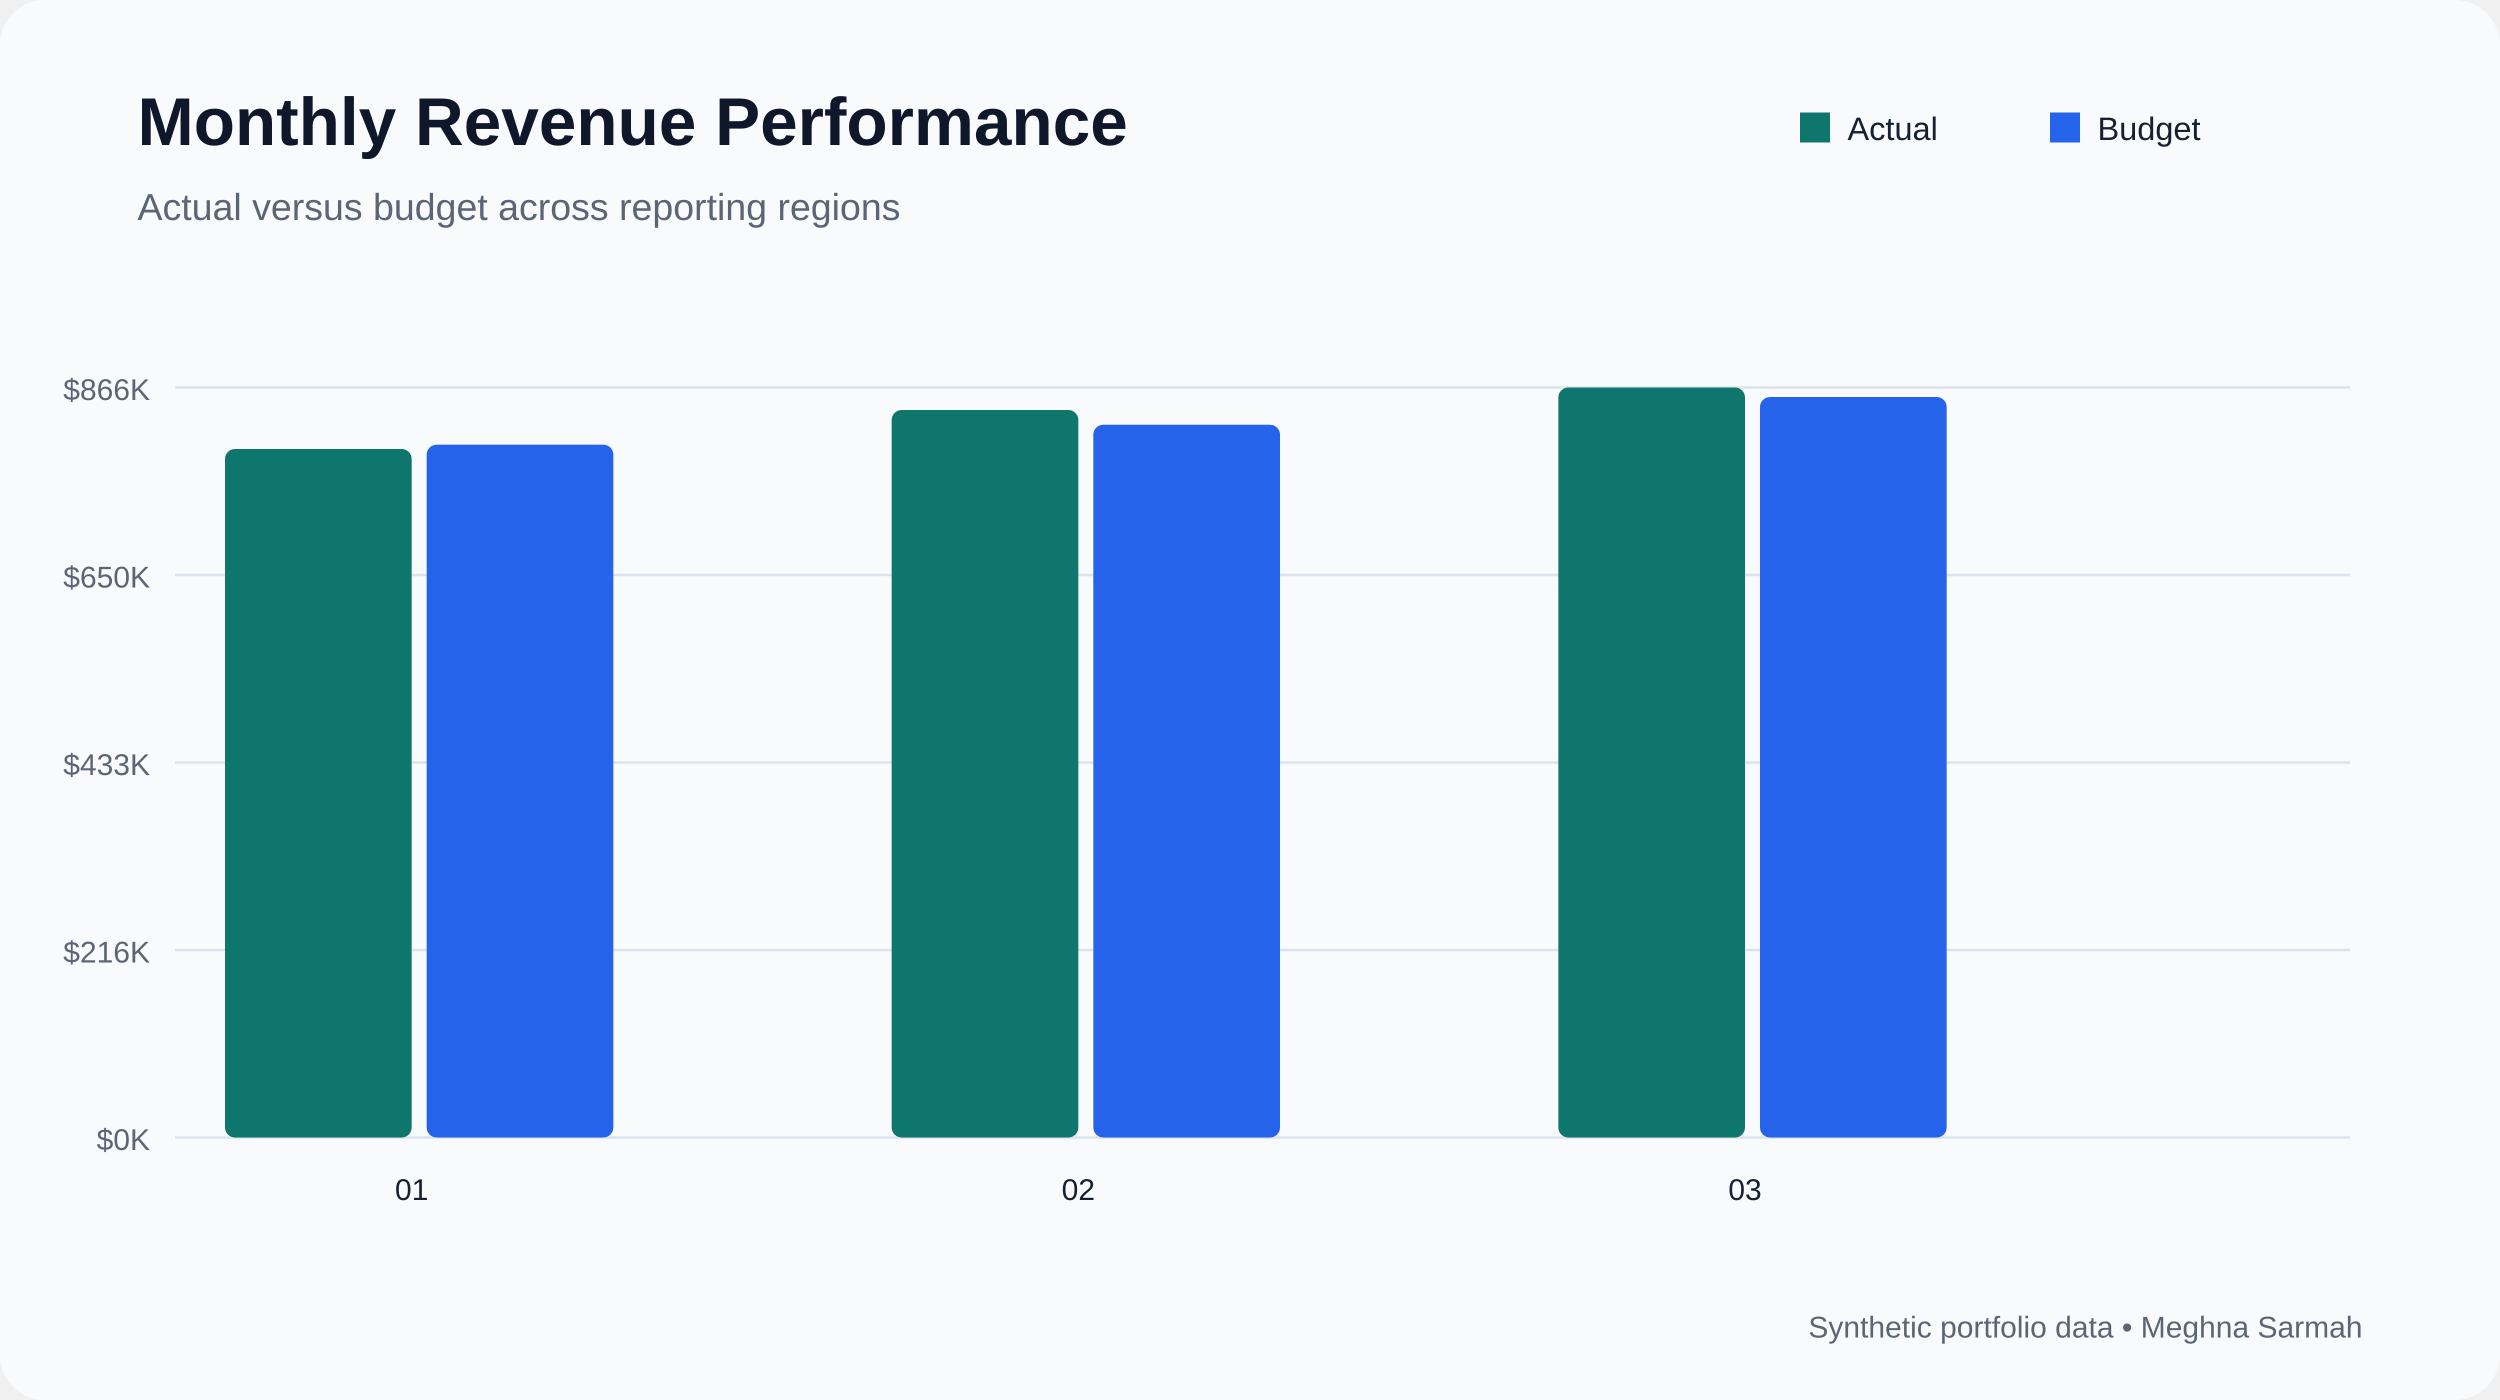
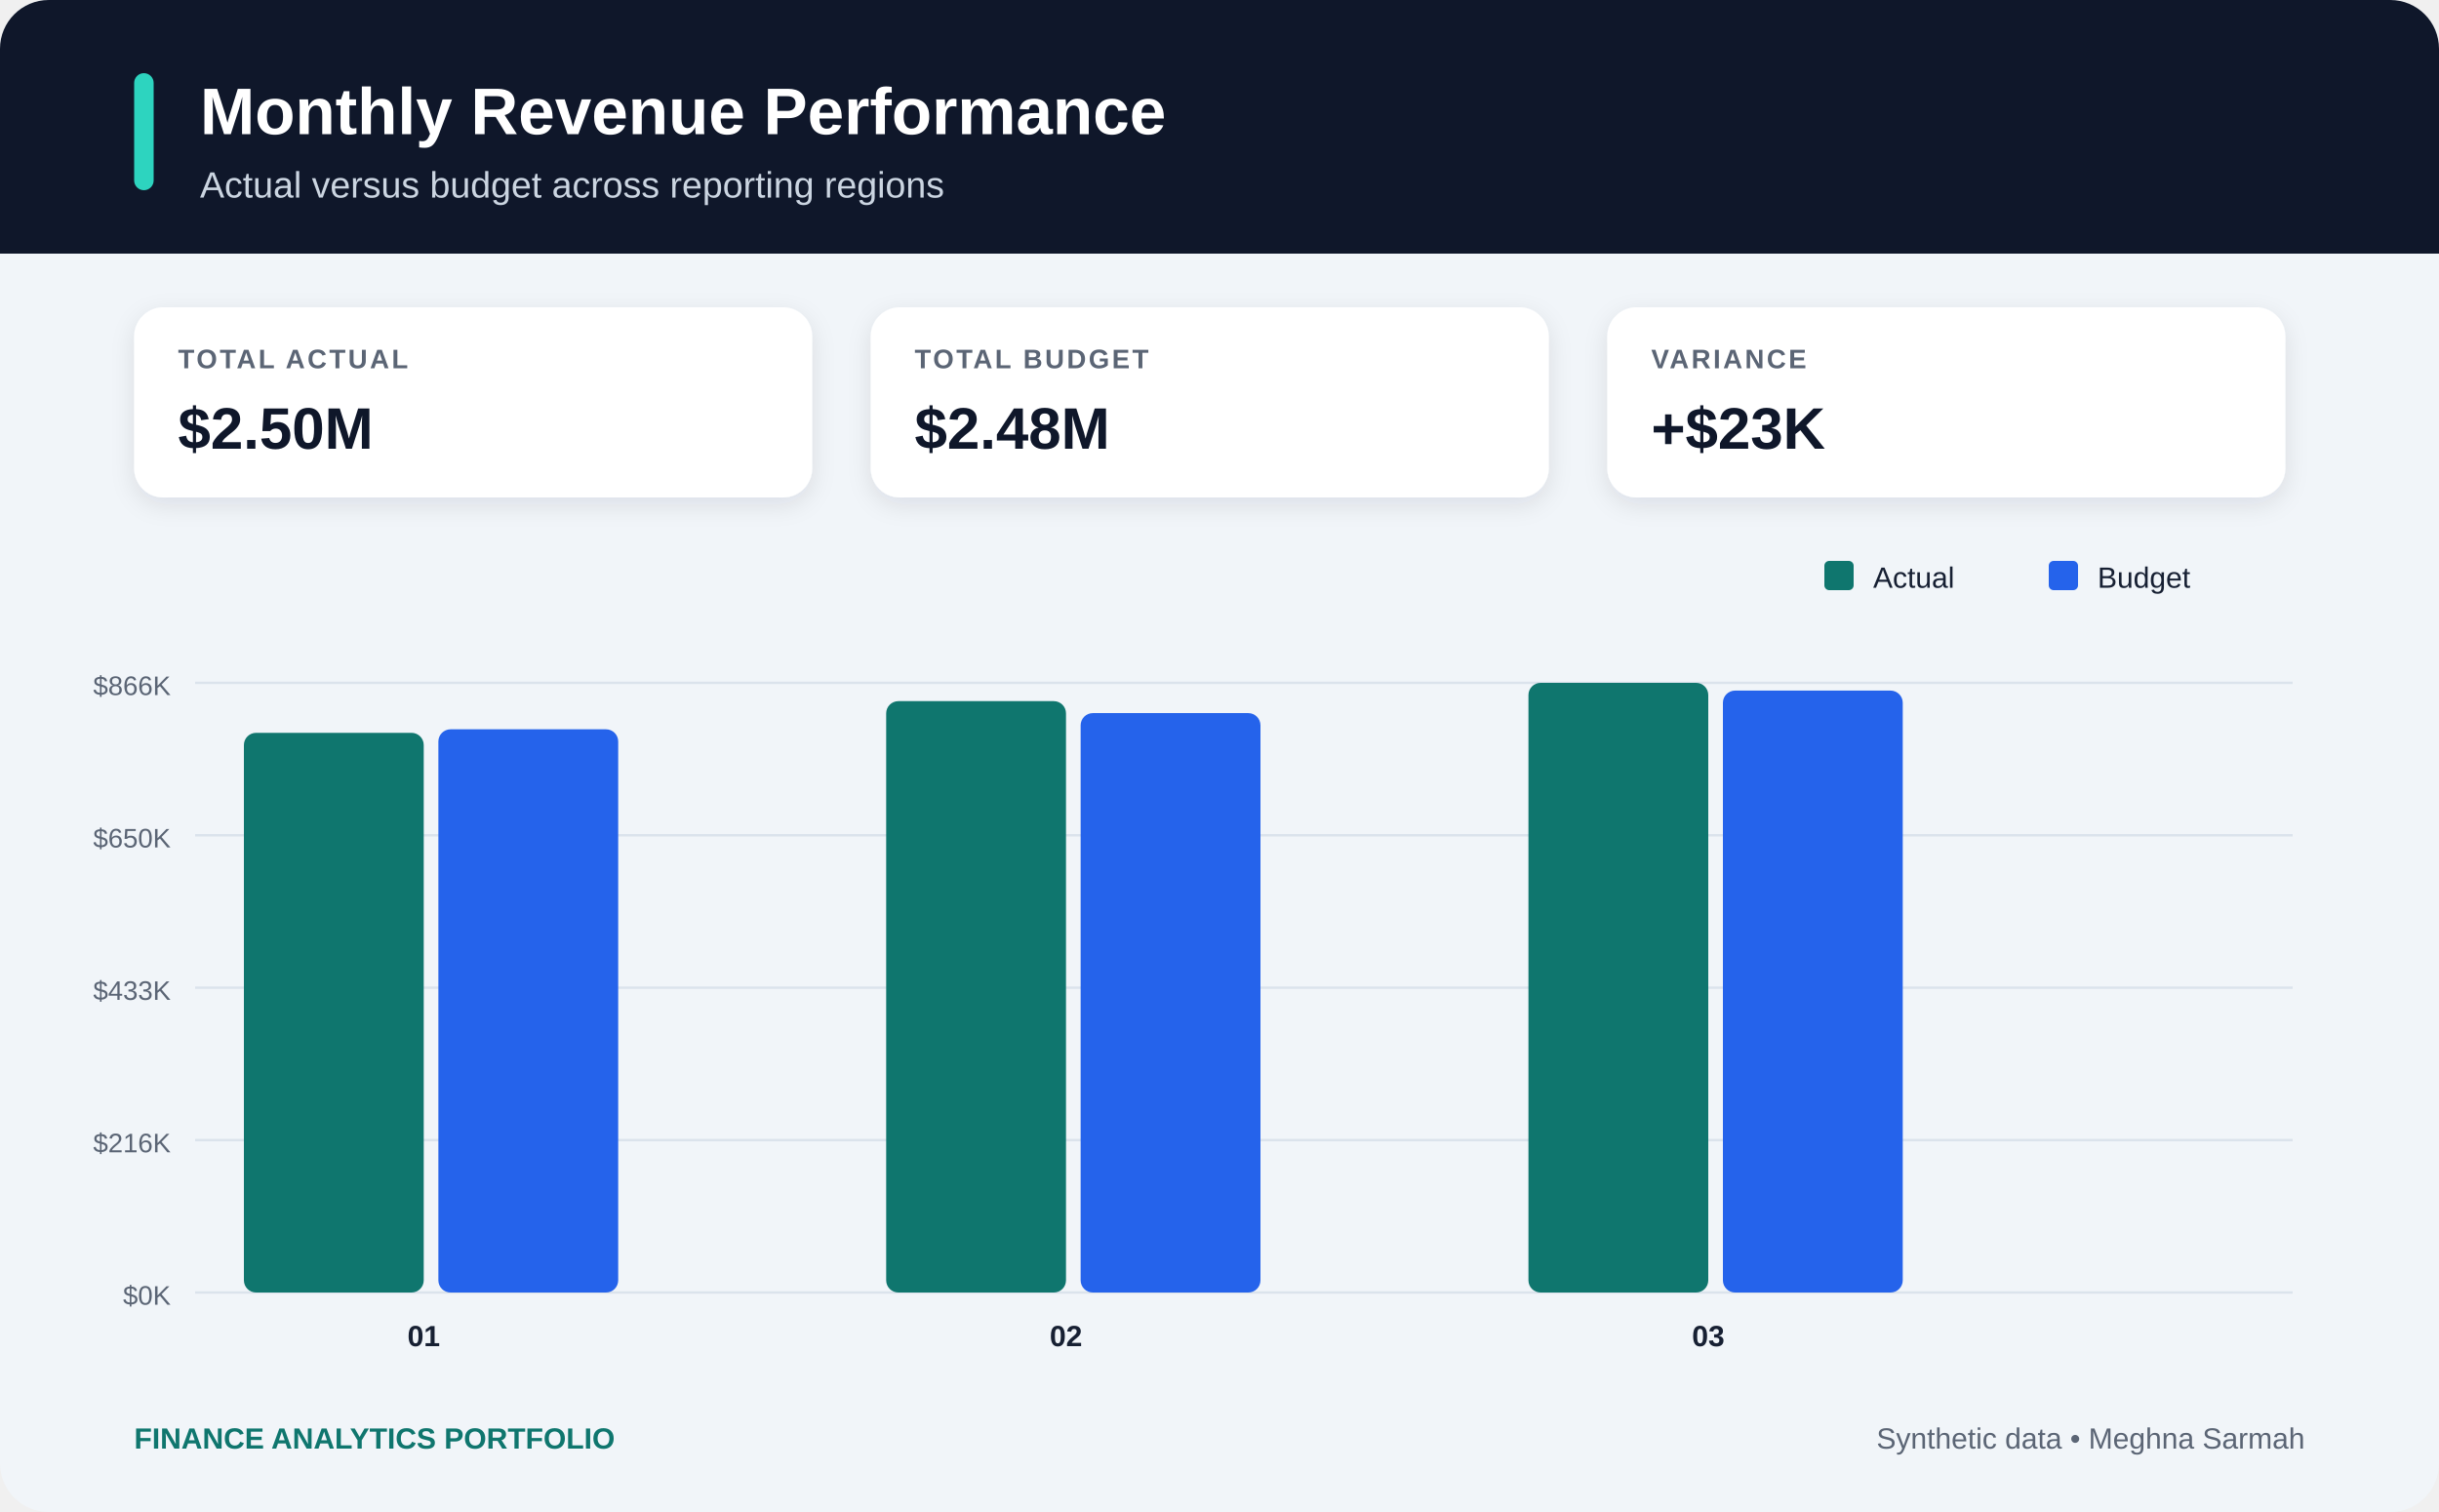
- <svg xmlns="http://www.w3.org/2000/svg" width="1000" height="560" viewBox="0 0 1000 560" role="img">
-   <rect width="1000" height="560" rx="18" fill="#f8fafc" />
-   <text x="55" y="58" font-family="Arial,sans-serif" font-size="27" font-weight="700" fill="#0f172a">Monthly Revenue Performance</text>
-   <text x="55" y="88" font-family="Arial,sans-serif" font-size="15" fill="#5b6575">Actual versus budget across reporting regions</text>
-   <line x1="70" y1="455" x2="940" y2="455" stroke="#dbe3ec" />
-   <text x="60" y="460" text-anchor="end" font-family="Arial,sans-serif" font-size="12" fill="#5b6575">$0K</text>
-   <line x1="70" y1="380.0" x2="940" y2="380.0" stroke="#dbe3ec" />
-   <text x="60" y="385.0" text-anchor="end" font-family="Arial,sans-serif" font-size="12" fill="#5b6575">$216K</text>
-   <line x1="70" y1="305.0" x2="940" y2="305.0" stroke="#dbe3ec" />
-   <text x="60" y="310.0" text-anchor="end" font-family="Arial,sans-serif" font-size="12" fill="#5b6575">$433K</text>
-   <line x1="70" y1="230.0" x2="940" y2="230.0" stroke="#dbe3ec" />
-   <text x="60" y="235.0" text-anchor="end" font-family="Arial,sans-serif" font-size="12" fill="#5b6575">$650K</text>
-   <line x1="70" y1="155" x2="940" y2="155" stroke="#dbe3ec" />
-   <text x="60" y="160" text-anchor="end" font-family="Arial,sans-serif" font-size="12" fill="#5b6575">$866K</text>
-   <rect x="90.0" y="179.596" width="74.667" height="275.404" rx="4" fill="#0f766e" />
-   <rect x="170.667" y="177.864" width="74.667" height="277.136" rx="4" fill="#2563eb" />
-   <text x="164.667" y="480" text-anchor="middle" font-family="Arial,sans-serif" font-size="12" fill="#172033">01</text>
-   <rect x="356.667" y="164.007" width="74.667" height="290.993" rx="4" fill="#0f766e" />
-   <rect x="437.333" y="169.896" width="74.667" height="285.104" rx="4" fill="#2563eb" />
-   <text x="431.333" y="480" text-anchor="middle" font-family="Arial,sans-serif" font-size="12" fill="#172033">02</text>
-   <rect x="623.333" y="155.0" width="74.667" height="300.0" rx="4" fill="#0f766e" />
-   <rect x="704.0" y="158.811" width="74.667" height="296.189" rx="4" fill="#2563eb" />
-   <text x="698.0" y="480" text-anchor="middle" font-family="Arial,sans-serif" font-size="12" fill="#172033">03</text>
-   <rect x="720" y="45" width="12" height="12" fill="#0f766e" />
-   <text x="739" y="56" font-family="Arial,sans-serif" font-size="13" fill="#172033">Actual</text>
-   <rect x="820" y="45" width="12" height="12" fill="#2563eb" />
-   <text x="839" y="56" font-family="Arial,sans-serif" font-size="13" fill="#172033">Budget</text>
-   <text x="945" y="535" text-anchor="end" font-family="Arial,sans-serif" font-size="12" fill="#5b6575">Synthetic portfolio data • Meghna Sarmah</text>
+ <svg xmlns="http://www.w3.org/2000/svg" width="1000" height="620" viewBox="0 0 1000 620" role="img">
+   <defs>
+     <filter id="shadow" x="-20%" y="-20%" width="140%" height="140%">
+       <feDropShadow dx="0" dy="3" stdDeviation="5" flood-color="#0f172a" flood-opacity=".10" />
+     </filter>
+   </defs>
+   <rect width="1000" height="620" rx="20" fill="#f1f5f9" />
+   <rect x="0" y="0" width="1000" height="104" rx="20" fill="#0f172a" />
+   <rect x="0" y="84" width="1000" height="20" fill="#0f172a" />
+   <rect x="55" y="30" width="8" height="48" rx="4" fill="#2dd4bf" />
+   <text x="82" y="55" font-family="Arial,sans-serif" font-size="27" font-weight="700" fill="#ffffff">Monthly Revenue Performance</text>
+   <text x="82" y="81" font-family="Arial,sans-serif" font-size="15" fill="#cbd5e1">Actual versus budget across reporting regions</text>
+   <rect x="55" y="126" width="278" height="78" rx="12" fill="#ffffff" filter="url(#shadow)" />
+   <text x="73" y="151" font-family="Arial,sans-serif" font-size="11" font-weight="700" fill="#5b6575" letter-spacing="1">TOTAL ACTUAL</text>
+   <text x="73" y="184" font-family="Arial,sans-serif" font-size="24" font-weight="700" fill="#0f172a">$2.50M</text>
+   <rect x="357" y="126" width="278" height="78" rx="12" fill="#ffffff" filter="url(#shadow)" />
+   <text x="375" y="151" font-family="Arial,sans-serif" font-size="11" font-weight="700" fill="#5b6575" letter-spacing="1">TOTAL BUDGET</text>
+   <text x="375" y="184" font-family="Arial,sans-serif" font-size="24" font-weight="700" fill="#0f172a">$2.48M</text>
+   <rect x="659" y="126" width="278" height="78" rx="12" fill="#ffffff" filter="url(#shadow)" />
+   <text x="677" y="151" font-family="Arial,sans-serif" font-size="11" font-weight="700" fill="#5b6575" letter-spacing="1">VARIANCE</text>
+   <text x="677" y="184" font-family="Arial,sans-serif" font-size="24" font-weight="700" fill="#0f172a">+$23K</text>
+   <line x1="80" y1="530" x2="940" y2="530" stroke="#dbe3ec" />
+   <text x="70" y="535" text-anchor="end" font-family="Arial,sans-serif" font-size="11" fill="#5b6575">$0K</text>
+   <line x1="80" y1="467.5" x2="940" y2="467.5" stroke="#dbe3ec" />
+   <text x="70" y="472.5" text-anchor="end" font-family="Arial,sans-serif" font-size="11" fill="#5b6575">$216K</text>
+   <line x1="80" y1="405.0" x2="940" y2="405.0" stroke="#dbe3ec" />
+   <text x="70" y="410.0" text-anchor="end" font-family="Arial,sans-serif" font-size="11" fill="#5b6575">$433K</text>
+   <line x1="80" y1="342.5" x2="940" y2="342.5" stroke="#dbe3ec" />
+   <text x="70" y="347.5" text-anchor="end" font-family="Arial,sans-serif" font-size="11" fill="#5b6575">$650K</text>
+   <line x1="80" y1="280" x2="940" y2="280" stroke="#dbe3ec" />
+   <text x="70" y="285" text-anchor="end" font-family="Arial,sans-serif" font-size="11" fill="#5b6575">$866K</text>
+   <rect x="100.0" y="300.497" width="73.733" height="229.503" rx="5" fill="#0f766e" />
+   <rect x="179.733" y="299.053" width="73.733" height="230.947" rx="5" fill="#2563eb" />
+   <text x="173.733" y="552" text-anchor="middle" font-family="Arial,sans-serif" font-size="12" font-weight="600" fill="#172033">01</text>
+   <rect x="363.333" y="287.506" width="73.733" height="242.494" rx="5" fill="#0f766e" />
+   <rect x="443.067" y="292.413" width="73.733" height="237.587" rx="5" fill="#2563eb" />
+   <text x="437.067" y="552" text-anchor="middle" font-family="Arial,sans-serif" font-size="12" font-weight="600" fill="#172033">02</text>
+   <rect x="626.667" y="280.0" width="73.733" height="250.0" rx="5" fill="#0f766e" />
+   <rect x="706.4" y="283.176" width="73.733" height="246.824" rx="5" fill="#2563eb" />
+   <text x="700.4" y="552" text-anchor="middle" font-family="Arial,sans-serif" font-size="12" font-weight="600" fill="#172033">03</text>
+   <rect x="748" y="230" width="12" height="12" rx="2" fill="#0f766e" />
+   <text x="768" y="241" font-family="Arial,sans-serif" font-size="12" fill="#172033">Actual</text>
+   <rect x="840" y="230" width="12" height="12" rx="2" fill="#2563eb" />
+   <text x="860" y="241" font-family="Arial,sans-serif" font-size="12" fill="#172033">Budget</text>
+   <text x="55" y="594" font-family="Arial,sans-serif" font-size="12" font-weight="700" fill="#0f766e">FINANCE ANALYTICS PORTFOLIO</text>
+   <text x="945" y="594" text-anchor="end" font-family="Arial,sans-serif" font-size="12" fill="#5b6575">Synthetic data • Meghna Sarmah</text>
</svg>
